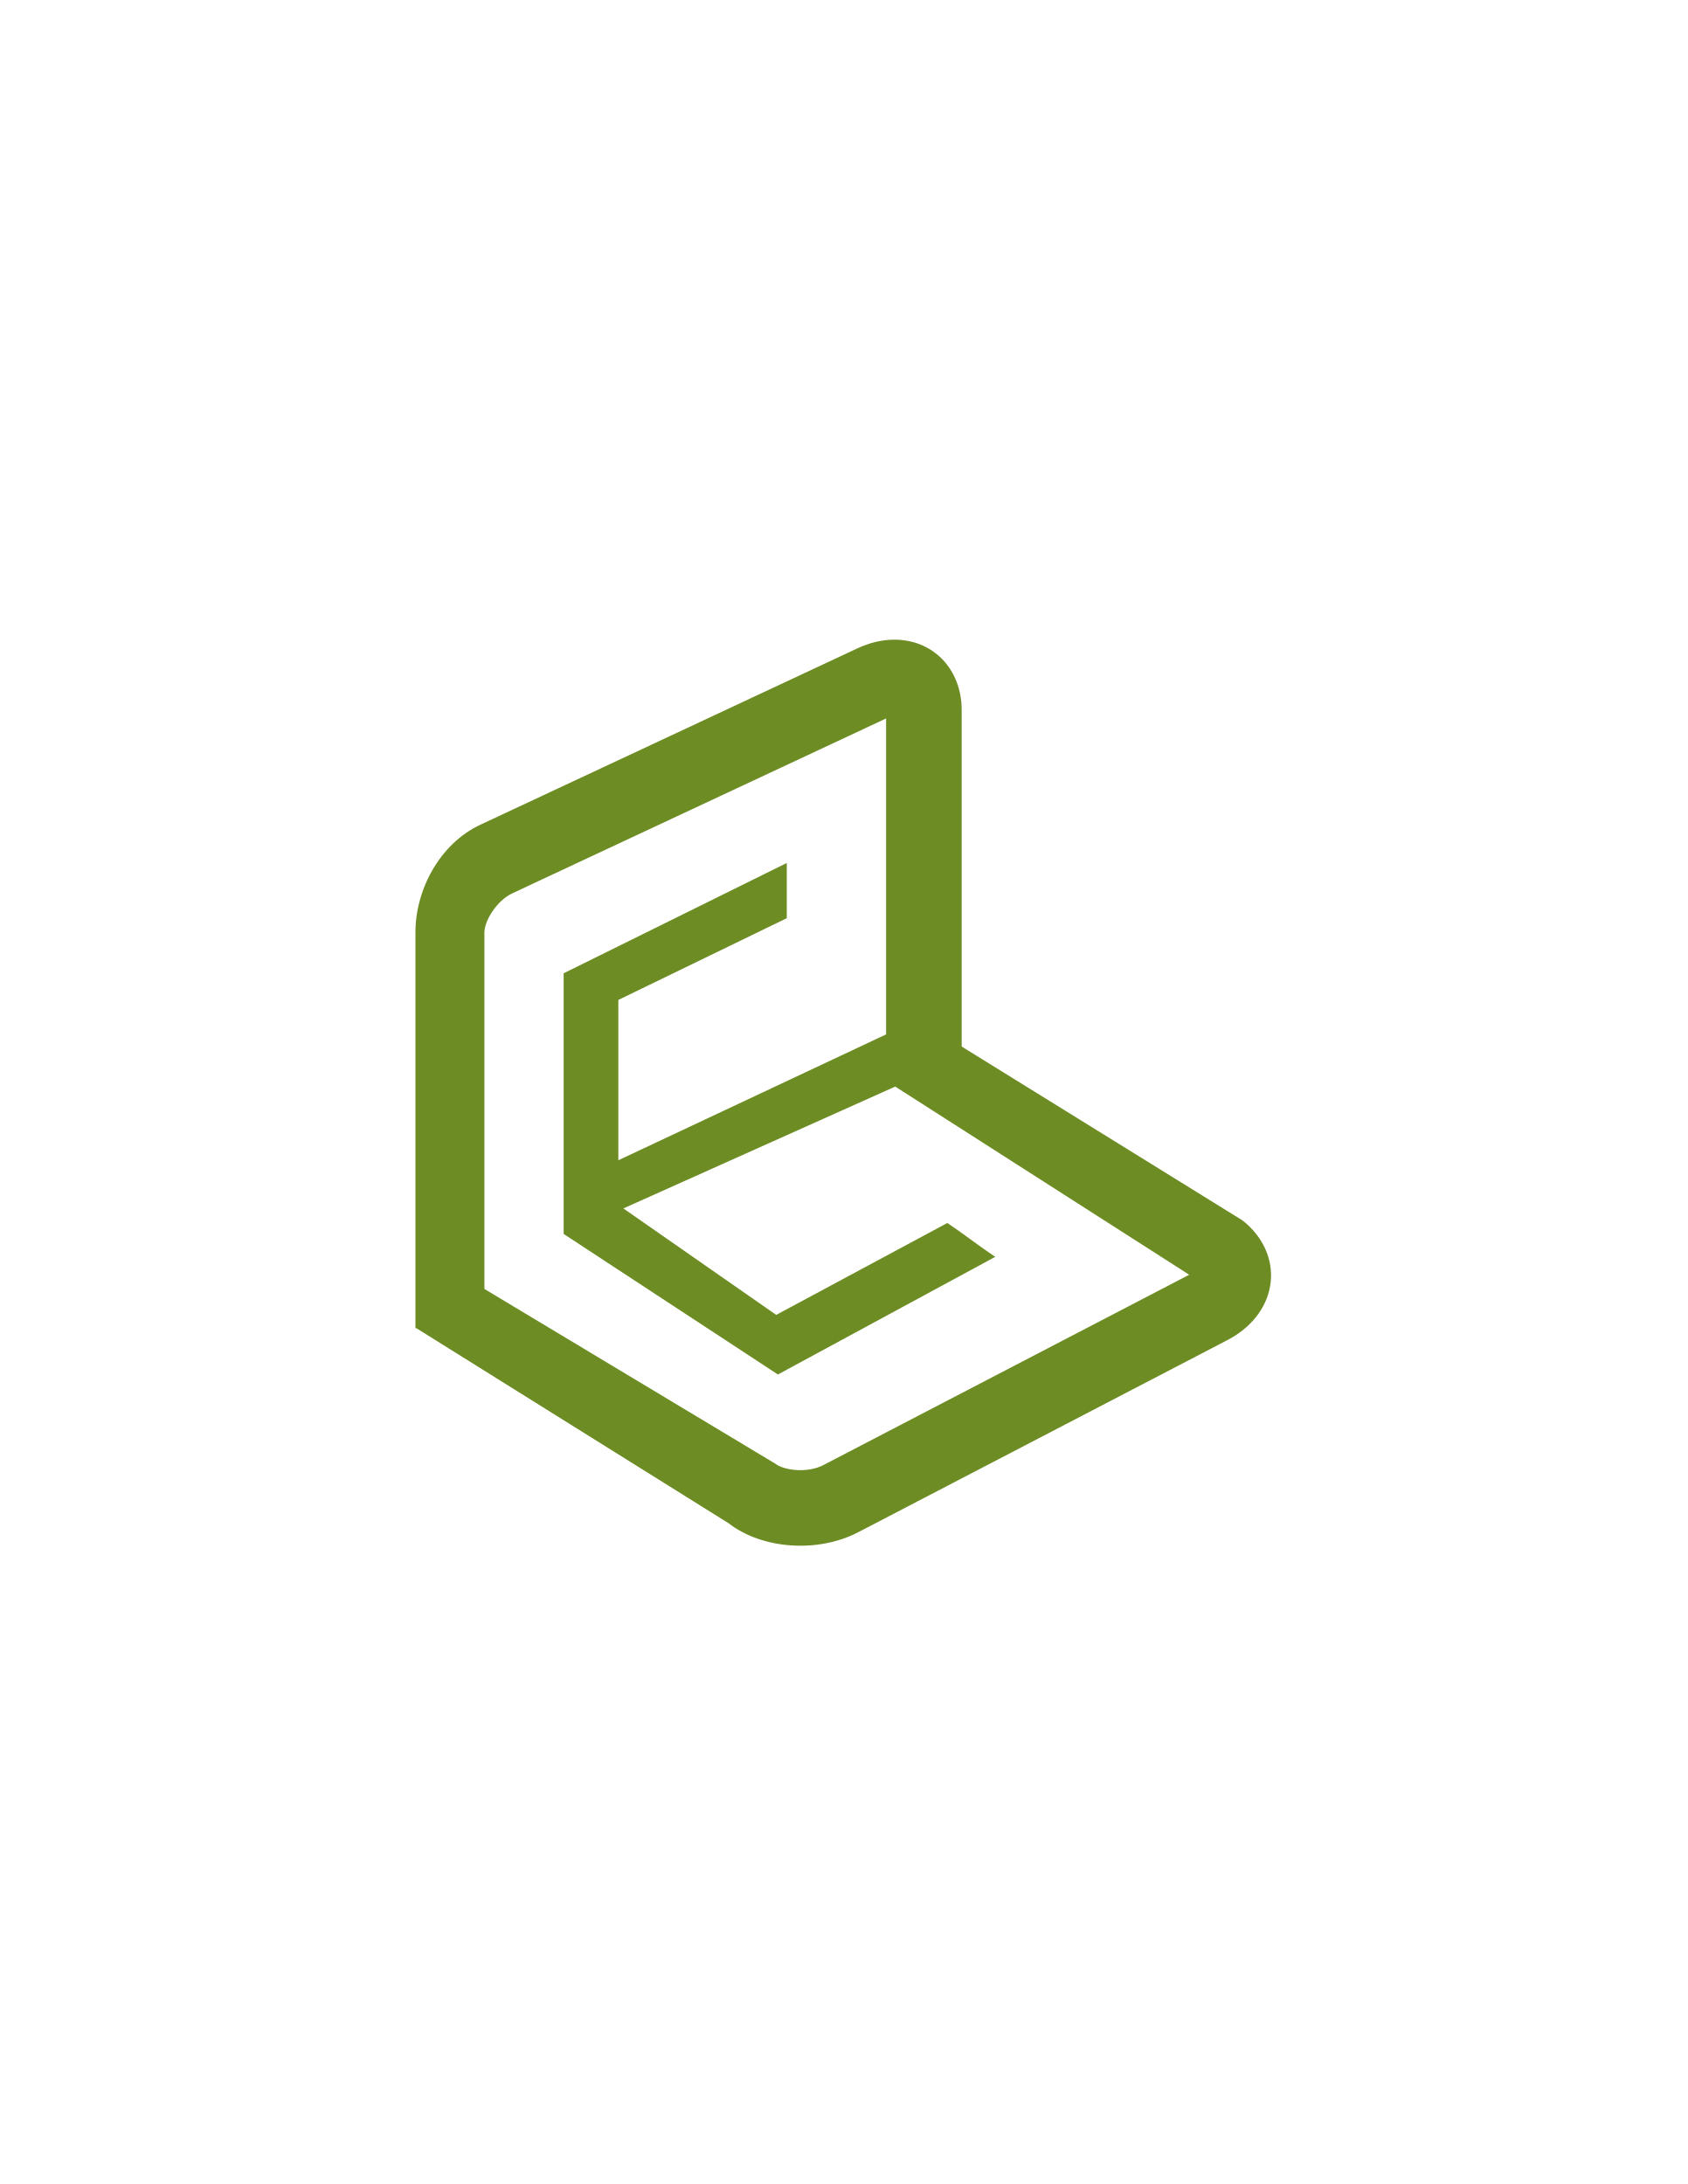
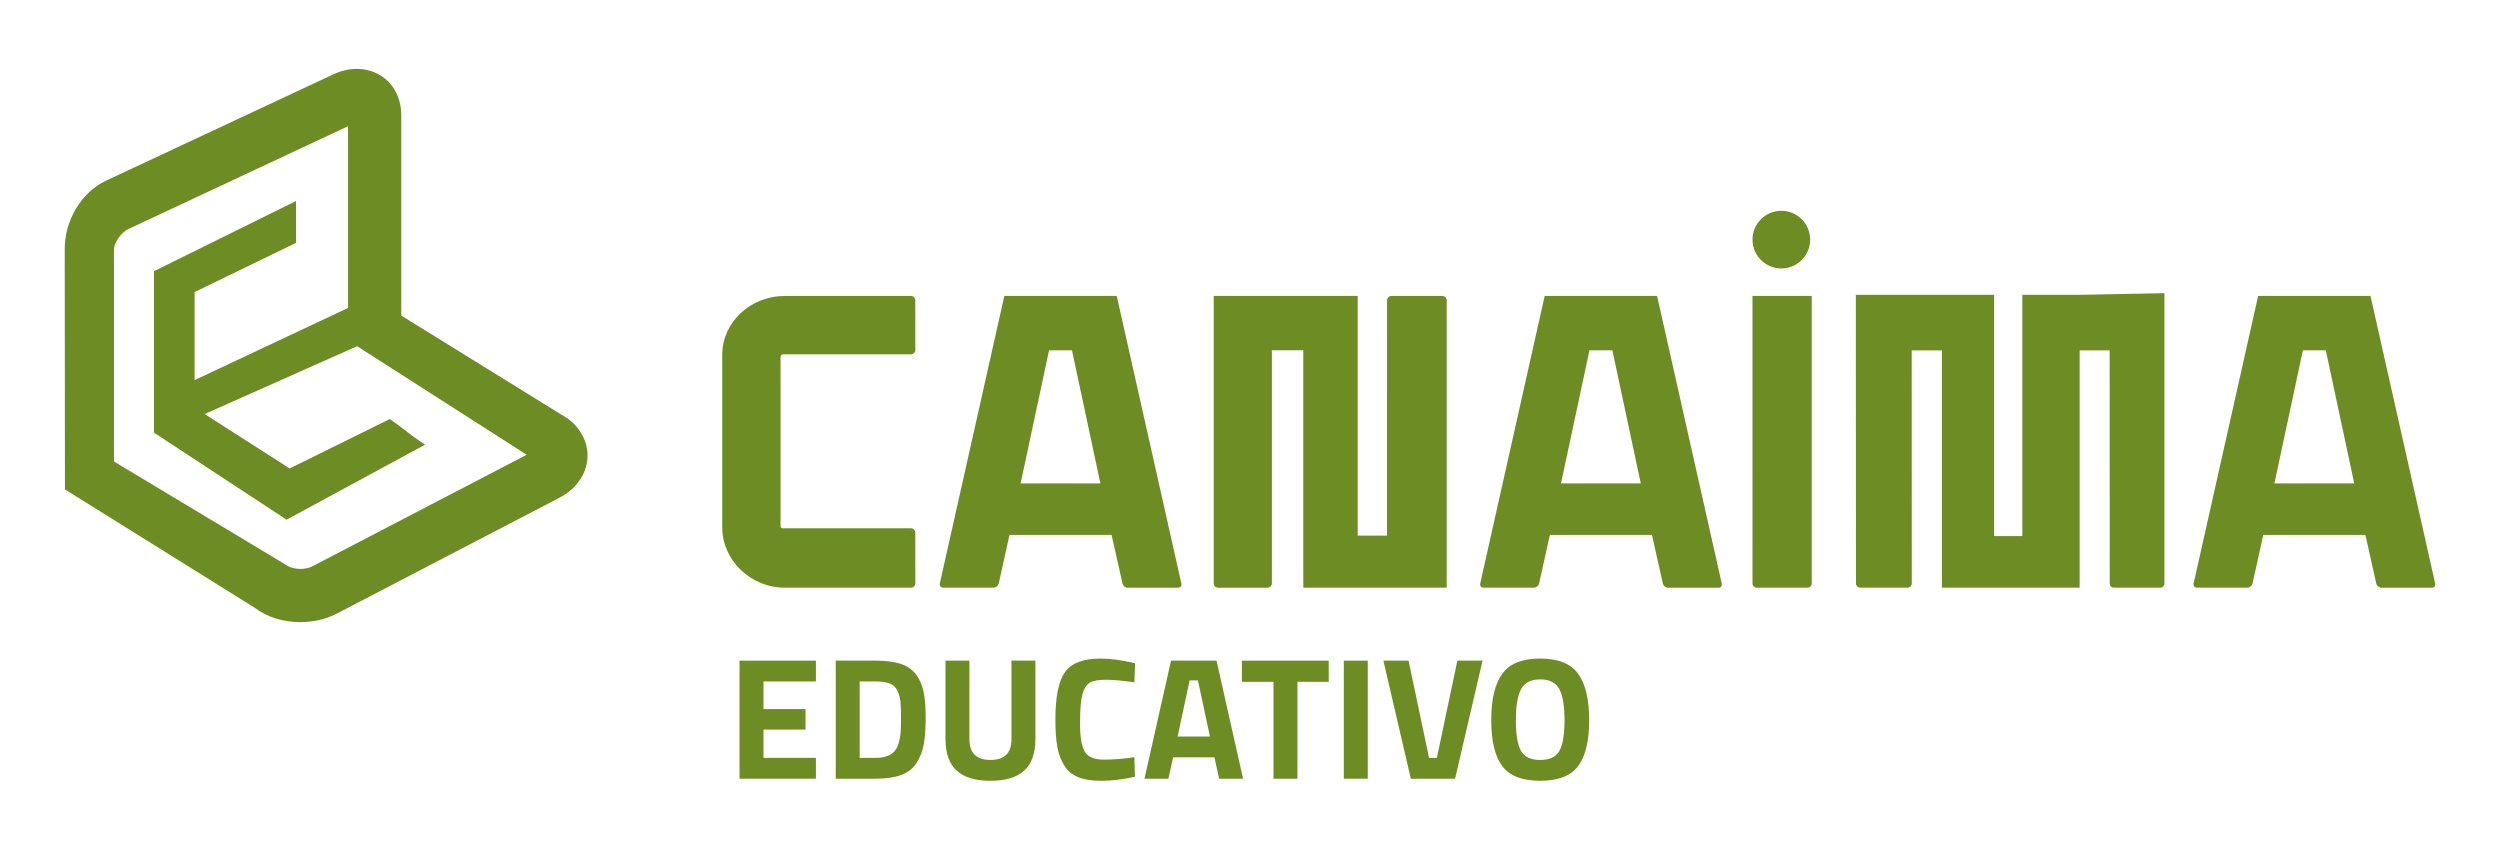
- <svg xmlns="http://www.w3.org/2000/svg" version="1.1" id="Layer_1" x="0px" y="0px" width="612px" height="792px" viewBox="0 0 612 792" enable-background="new 0 0 612 792" xml:space="preserve">
-   <path fill="#6D8D24" d="M450.446,442.516l-101.748-63.003v-0.095V257.223c-0.138-14.742-10.485-25.373-24.644-25.253  c-4.376,0.034-8.825,1.115-13.262,3.192l-136.619,63.916c-14.931,6.985-23.666,23.914-23.537,39.368v142.905l-0.06,0.051l0.06,0.034  l0.017,0.292l0.249-0.12l113.22,70.738c12.193,9.49,32.417,10.915,47.031,3.312l133.801-69.64c4.342-2.248,7.911-5.147,10.605-8.598  C464.244,466.267,462.099,451.594,450.446,442.516z M298.48,531.324c-5.526,2.9-14.106,2.042-17.487-0.617l-105.353-63.291v-129.21  c-0.034-4.299,4.488-11.627,10.16-14.27l135.492-63.394v114.568l-97.085,45.644v-58.138l61.076-29.646v-20.027l-80.906,40.003  v94.527l77.685,50.969l78.804-42.662c-5.921-3.947-11.359-8.266-17.365-12.281l-62.053,33.328l-55.412-38.607l98.568-44.189  l106.588,68.236L298.48,531.324z" />
+ <svg xmlns="http://www.w3.org/2000/svg" version="1.1" id="Layer_1" x="0px" y="0px" width="229.5px" height="78px" viewBox="0 0 229.5 78" enable-background="new 0 0 229.5 78" xml:space="preserve">
+   <g>
+     <g>
+       <g>
+         <circle fill="#6D8D24" cx="163.525" cy="21.997" r="2.647" />
+         <path fill="#6D8D24" d="M72.036,32.526h11.602c0.215,0,0.387-0.173,0.387-0.386v-4.578c0-0.213-0.172-0.39-0.387-0.39H72.036     c-3.162,0-5.734,2.42-5.734,5.396v15.857c0,2.977,2.572,5.523,5.734,5.523h11.596c0.217,0,0.393-0.176,0.393-0.395v-4.664     c0-0.217-0.176-0.393-0.393-0.393H72.036c-0.207,0-0.38,0.041-0.38-0.207V32.754C71.656,32.539,71.829,32.526,72.036,32.526z" />
+         <path fill="#6D8D24" d="M160.881,27.168l-0.003,26.387c0,0.217,0.178,0.395,0.395,0.395h4.649c0.218,0,0.394-0.178,0.394-0.395     V27.168H160.881z" />
+         <path fill="#6D8D24" d="M190.911,27.064h-5.143h-0.119v22.148h-2.588V27.064h-12.695l0.012,26.488     c0,0.217,0.167,0.395,0.371,0.395h4.382c0.204,0,0.37-0.178,0.37-0.395l-0.006-21.388h2.77v21.784h12.631h0.016V32.165h2.754     l0.006,21.388c0,0.217,0.165,0.395,0.364,0.395h4.302c0.197,0,0.359-0.178,0.359-0.395V26.912L190.911,27.064z" />
+         <path fill="#6D8D24" d="M132.411,27.175h-4.684c-0.219,0-0.396,0.178-0.396,0.394l-0.004,21.6h-2.688v-22h-13.219v26.387     c0,0.217,0.178,0.395,0.392,0.395h4.562c0.212,0,0.385-0.178,0.385-0.395V32.157h2.883v21.792h13.166V29.615v-2.047     C132.808,27.353,132.634,27.175,132.411,27.175z" />
+         <path fill="#6D8D24" d="M102.517,27.168H92.198l-5.929,26.42c-0.026,0.201,0.102,0.359,0.306,0.359h4.639     c0.205,0,0.402-0.158,0.467-0.359l0.99-4.484h9.371l1.008,4.492c0.059,0.201,0.258,0.361,0.461,0.361h4.641     c0.203,0,0.332-0.16,0.305-0.361L102.517,27.168z M93.693,44.378l2.61-12.215h2.105l2.608,12.215H93.693z" />
+         <path fill="#6D8D24" d="M152.121,27.168h-10.319l-5.924,26.42c-0.027,0.201,0.098,0.359,0.305,0.359h4.639     c0.205,0,0.4-0.158,0.463-0.359l0.993-4.484h9.372l1.006,4.492c0.061,0.201,0.26,0.361,0.463,0.361h4.641     c0.202,0,0.33-0.16,0.304-0.361L152.121,27.168z M143.299,44.378l2.612-12.215h2.105l2.607,12.215H143.299z" />
+         <path fill="#6D8D24" d="M217.612,27.168h-10.315l-5.929,26.42c-0.024,0.201,0.104,0.359,0.308,0.359h4.637     c0.204,0,0.405-0.158,0.466-0.359l0.99-4.484h9.374l1.003,4.492c0.065,0.201,0.262,0.361,0.466,0.361h4.64     c0.203,0,0.329-0.16,0.305-0.361L217.612,27.168z M208.792,44.378l2.612-12.215h2.106l2.609,12.215H208.792z" />
+       </g>
+       <g enable-background="new    ">
+         <path fill="#6D8D24" d="M67.888,71.486v-10.84h7.014v1.912h-4.814v2.535h3.858v1.881h-3.858v2.598h4.814v1.914H67.888z" />
+         <path fill="#6D8D24" d="M80.37,71.486h-3.65v-10.84h3.65c0.936,0,1.705,0.098,2.312,0.295c0.605,0.197,1.075,0.521,1.411,0.973     c0.334,0.451,0.565,0.982,0.693,1.594c0.127,0.611,0.191,1.406,0.191,2.383c0,0.979-0.059,1.789-0.176,2.432     s-0.338,1.217-0.662,1.721c-0.324,0.506-0.794,0.871-1.41,1.1C82.112,71.371,81.327,71.486,80.37,71.486z M82.682,67.182     c0.021-0.34,0.032-0.811,0.032-1.41s-0.021-1.082-0.064-1.443s-0.143-0.689-0.303-0.988c-0.159-0.297-0.396-0.502-0.709-0.613     c-0.314-0.111-0.736-0.168-1.268-0.168h-1.451v7.014h1.451c0.797,0,1.376-0.201,1.737-0.605     C82.415,68.639,82.606,68.043,82.682,67.182z" />
+         <path fill="#6D8D24" d="M88.993,67.867c0,1.266,0.644,1.896,1.93,1.896c1.285,0,1.929-0.631,1.929-1.896v-7.221h2.2v7.174     c0,1.328-0.344,2.303-1.029,2.924c-0.686,0.623-1.719,0.934-3.1,0.934c-1.382,0-2.416-0.311-3.101-0.934     c-0.686-0.621-1.028-1.596-1.028-2.924v-7.174h2.199V67.867z" />
+         <path fill="#6D8D24" d="M104.185,71.311c-1.127,0.244-2.141,0.367-3.045,0.367c-0.902,0-1.625-0.111-2.168-0.336     c-0.541-0.223-0.967-0.578-1.275-1.066c-0.308-0.49-0.52-1.062-0.637-1.723c-0.117-0.658-0.176-1.488-0.176-2.486     c0-2.094,0.295-3.553,0.885-4.375c0.59-0.824,1.676-1.236,3.26-1.236c0.914,0,1.971,0.143,3.172,0.43l-0.062,1.754     c-1.053-0.158-1.928-0.238-2.623-0.238c-0.696,0-1.193,0.092-1.49,0.279c-0.298,0.186-0.518,0.539-0.662,1.059     c-0.143,0.521-0.215,1.408-0.215,2.662s0.146,2.123,0.438,2.607c0.292,0.482,0.877,0.725,1.753,0.725     c0.877,0,1.81-0.074,2.799-0.223L104.185,71.311z" />
+         <path fill="#6D8D24" d="M105.062,71.486l2.439-10.84h4.176l2.439,10.84h-2.2l-0.431-1.961h-3.793l-0.432,1.961H105.062z      M109.206,62.463l-1.1,5.15h2.965l-1.1-5.15H109.206z" />
+         <path fill="#6D8D24" d="M114.005,62.592v-1.945h7.971v1.945h-2.87v8.895h-2.2v-8.895H114.005z" />
+         <path fill="#6D8D24" d="M123.361,71.486v-10.84h2.2v10.84H123.361z" />
+         <path fill="#6D8D24" d="M133.786,60.646h2.312l-2.52,10.84h-4.064l-2.52-10.84h2.312l1.881,8.926h0.717L133.786,60.646z" />
+         <path fill="#6D8D24" d="M144.873,70.33c-0.675,0.898-1.836,1.348-3.483,1.348c-1.646,0-2.809-0.449-3.482-1.348     c-0.676-0.898-1.013-2.303-1.013-4.217c0-1.912,0.337-3.334,1.013-4.264c0.674-0.93,1.836-1.395,3.482-1.395     c1.647,0,2.809,0.465,3.483,1.395s1.013,2.352,1.013,4.264C145.886,68.027,145.548,69.432,144.873,70.33z M139.628,68.928     c0.314,0.559,0.901,0.836,1.762,0.836c0.861,0,1.448-0.277,1.762-0.836s0.471-1.492,0.471-2.807c0-1.311-0.16-2.266-0.479-2.861     c-0.318-0.594-0.903-0.893-1.754-0.893c-0.85,0-1.434,0.299-1.753,0.893c-0.319,0.596-0.479,1.551-0.479,2.861     C139.158,67.436,139.315,68.369,139.628,68.928z" />
+       </g>
+     </g>
+     <path fill="#6D8D24" d="M52.18,38.464l-15.342-9.495V10.524c-0.023-2.436-1.736-4.202-4.113-4.202   c-0.714,0.004-1.445,0.179-2.167,0.521L9.731,16.586c-2.255,1.056-3.813,3.658-3.789,6.32l0.02,22.023l17.416,10.861   c1.075,0.84,2.607,1.32,4.193,1.32c1.21,0,2.371-0.27,3.352-0.783l20.397-10.615c0.707-0.365,1.291-0.836,1.733-1.404   C54.501,42.445,54.149,39.998,52.18,38.464z M31.95,28.268l-14.085,6.626v-8.083l9.311-4.516V18.45l-12.846,6.349l-0.199,0.096   v14.821l12.001,7.874l0.178,0.117l12.716-6.886l-0.491-0.327c-0.447-0.295-0.856-0.617-1.274-0.938   c-0.425-0.331-0.852-0.661-1.314-0.971l-0.17-0.115l-9.183,4.534l-7.804-4.994l13.993-6.227l15.566,9.965L28.667,51.99   c-0.29,0.154-0.678,0.236-1.096,0.236c-0.56,0-1-0.15-1.222-0.318l-15.886-9.543V22.866c-0.003-0.48,0.572-1.493,1.343-1.85   l20.145-9.428V28.268z" />
+   </g>
</svg>
